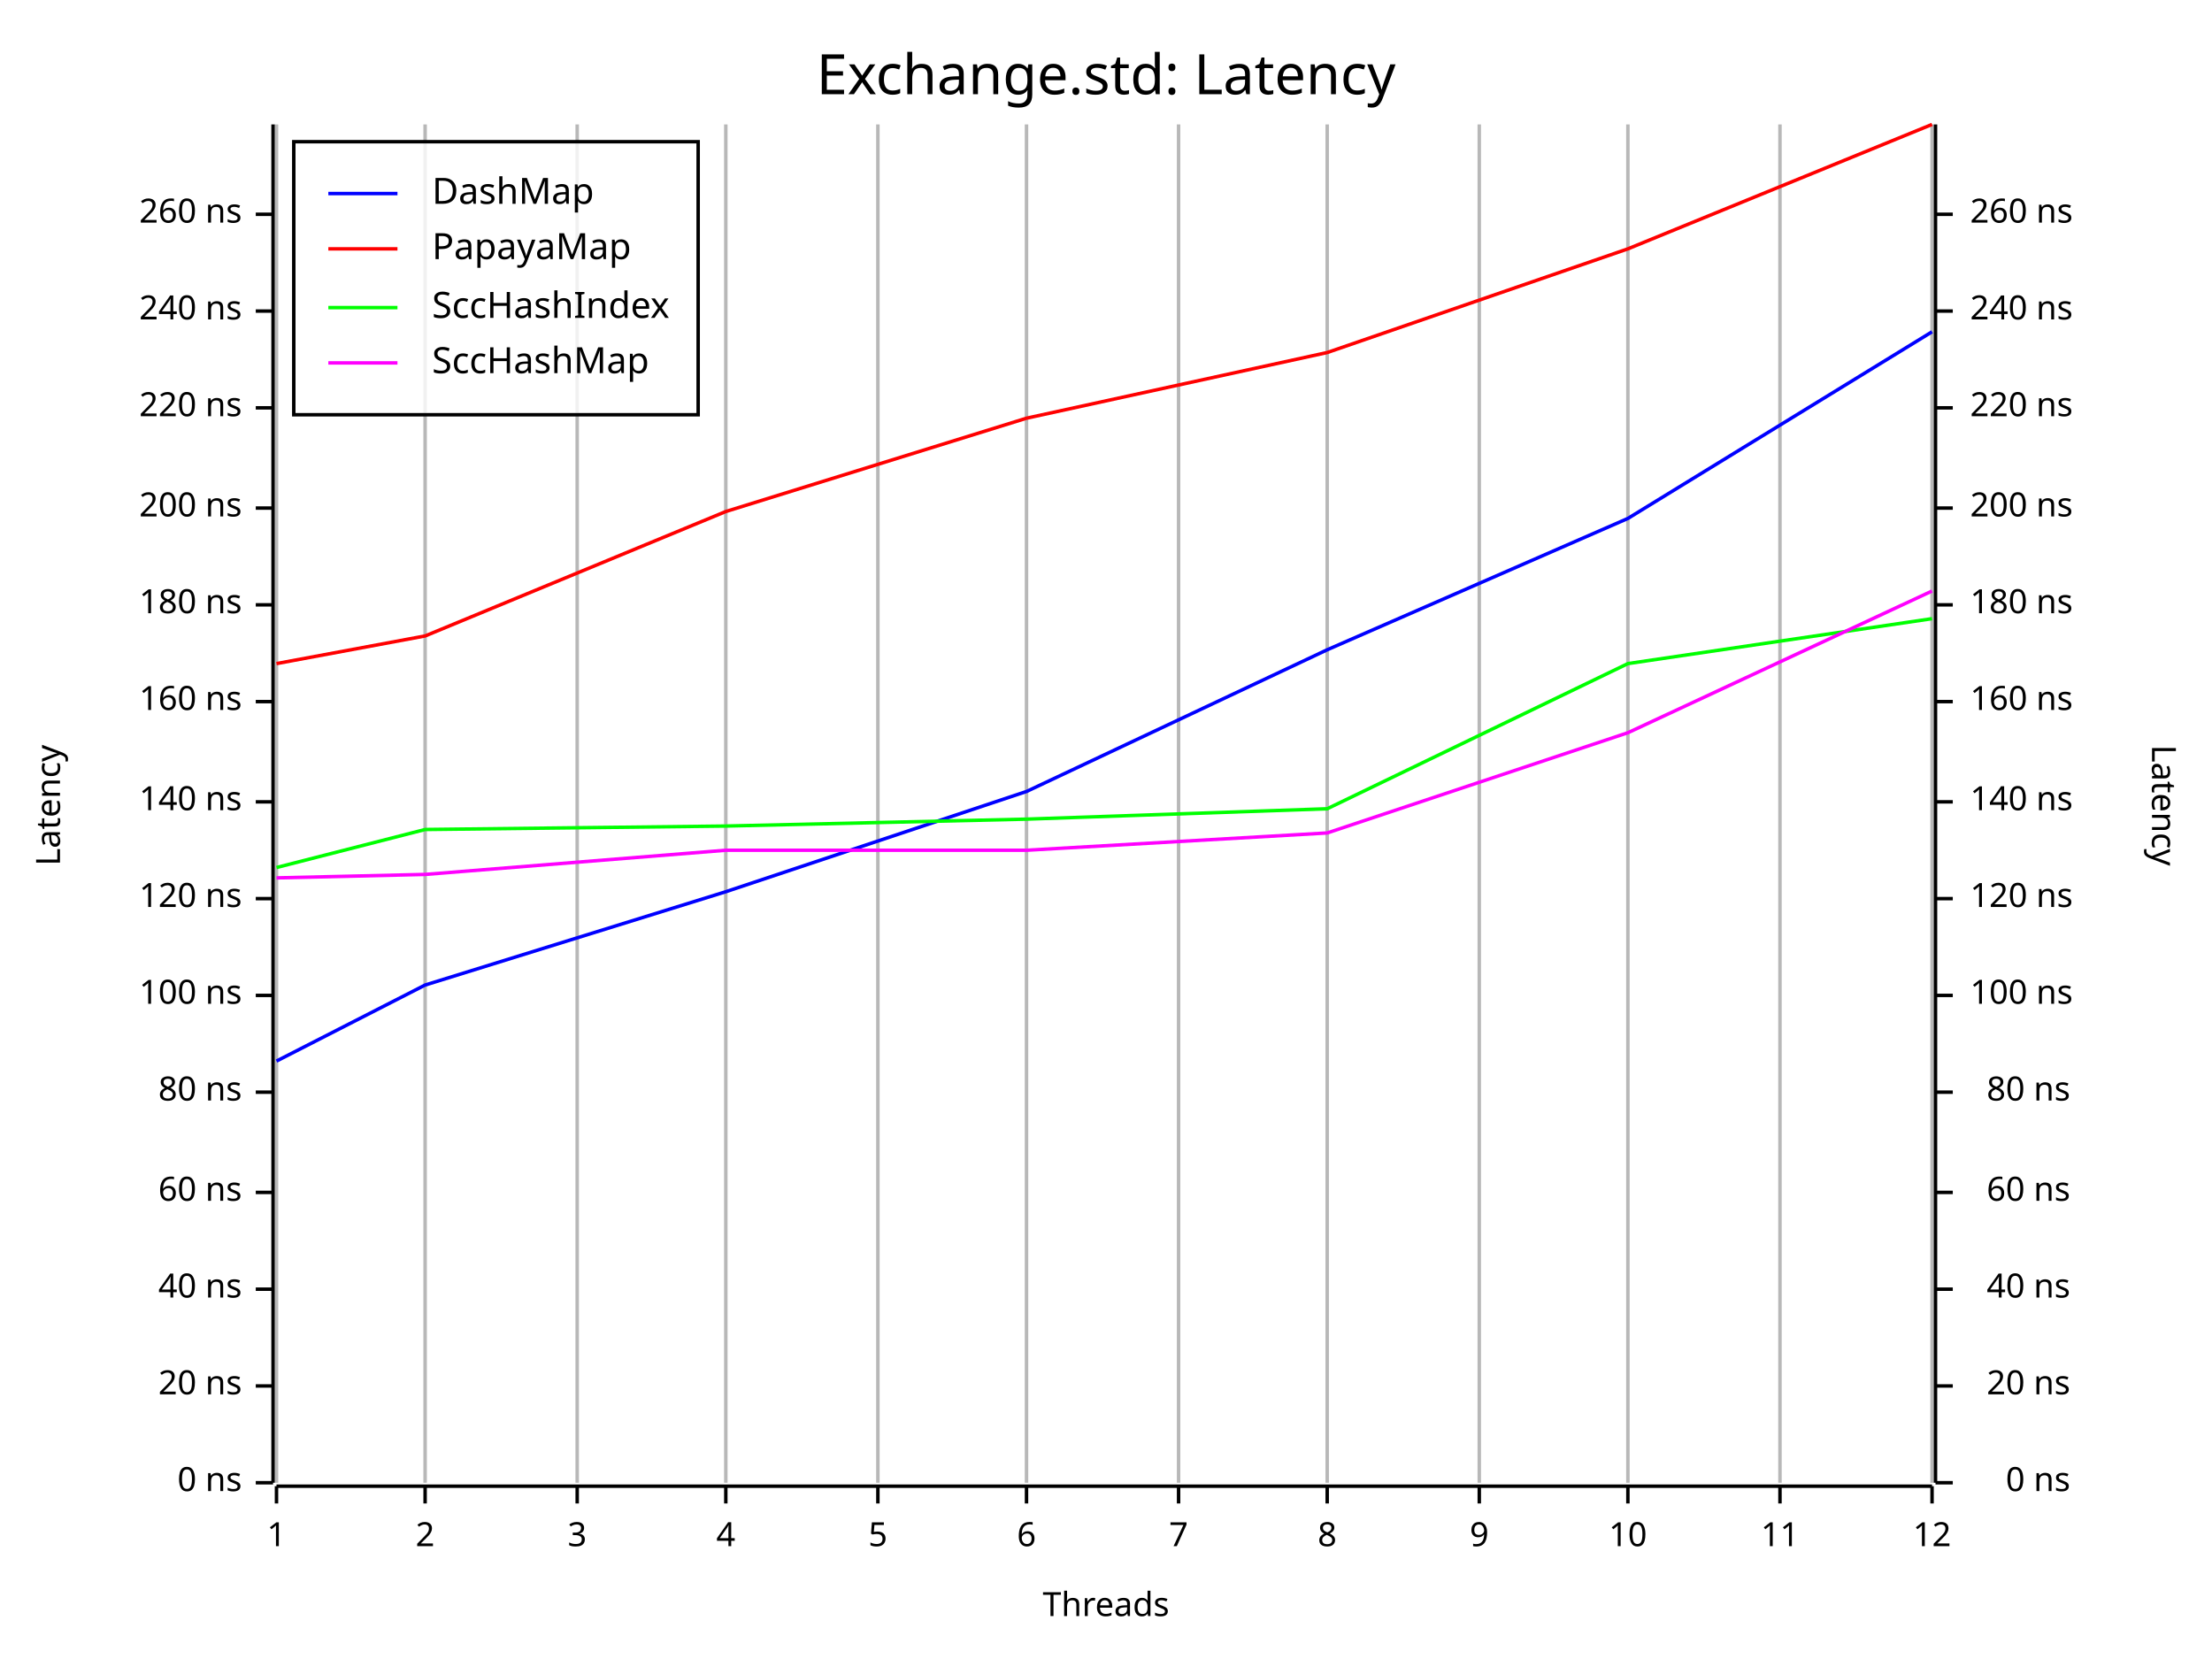
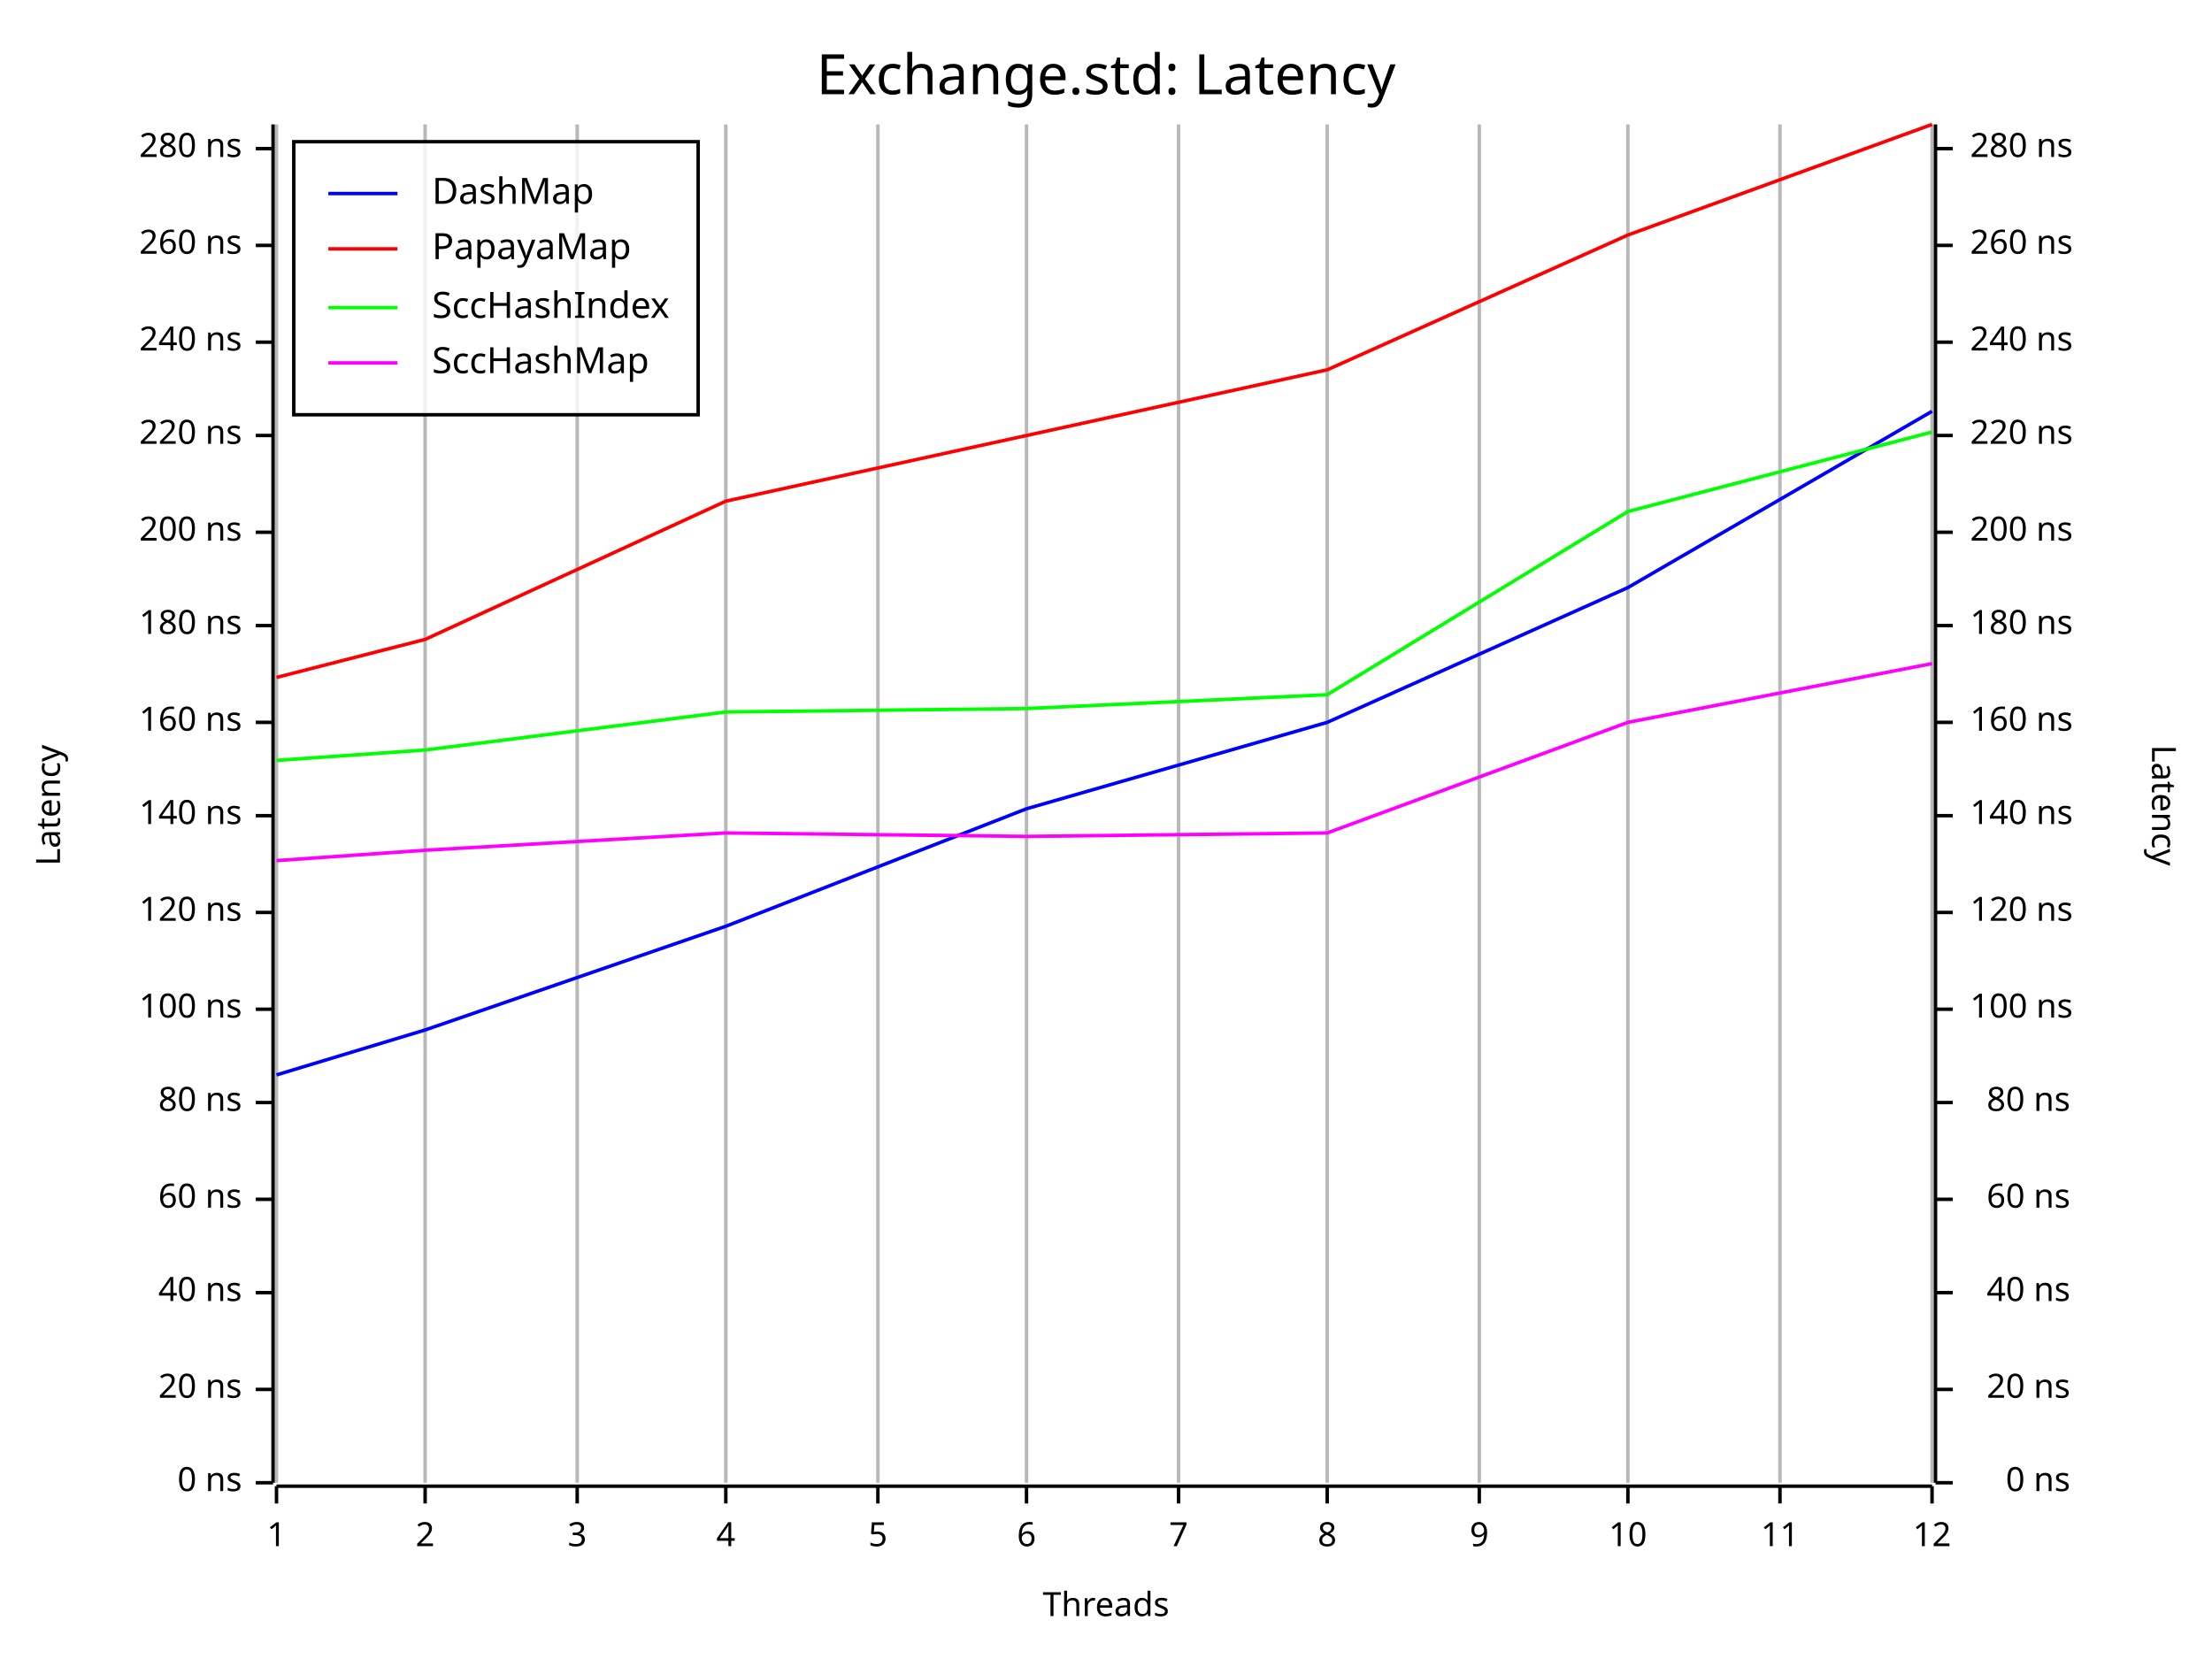
<svg xmlns="http://www.w3.org/2000/svg" width="640" height="480" viewBox="0 0 640 480">
  <rect x="0" y="0" width="640" height="480" opacity="1" fill="#FFFFFF" stroke="none" />
  <text x="320" y="15" dy="0.76em" text-anchor="middle" font-family="Fira Code" font-size="16.129" opacity="1" fill="#000000">
Exchange.std: Latency
</text>
  <line opacity="0.1" stroke="#000000" stroke-width="1" x1="80" y1="429" x2="80" y2="36" />
  <line opacity="0.1" stroke="#000000" stroke-width="1" x1="123" y1="429" x2="123" y2="36" />
  <line opacity="0.1" stroke="#000000" stroke-width="1" x1="167" y1="429" x2="167" y2="36" />
  <line opacity="0.1" stroke="#000000" stroke-width="1" x1="210" y1="429" x2="210" y2="36" />
  <line opacity="0.1" stroke="#000000" stroke-width="1" x1="254" y1="429" x2="254" y2="36" />
  <line opacity="0.1" stroke="#000000" stroke-width="1" x1="297" y1="429" x2="297" y2="36" />
  <line opacity="0.1" stroke="#000000" stroke-width="1" x1="341" y1="429" x2="341" y2="36" />
  <line opacity="0.1" stroke="#000000" stroke-width="1" x1="384" y1="429" x2="384" y2="36" />
  <line opacity="0.1" stroke="#000000" stroke-width="1" x1="428" y1="429" x2="428" y2="36" />
  <line opacity="0.1" stroke="#000000" stroke-width="1" x1="471" y1="429" x2="471" y2="36" />
  <line opacity="0.1" stroke="#000000" stroke-width="1" x1="515" y1="429" x2="515" y2="36" />
  <line opacity="0.1" stroke="#000000" stroke-width="1" x1="559" y1="429" x2="559" y2="36" />
  <text x="10" y="233" dy="0.76em" text-anchor="middle" font-family="sans-serif" font-size="9.677" opacity="1" fill="#000000" transform="rotate(270, 10, 233)">
Latency
</text>
  <text x="320" y="470" dy="-0.5ex" text-anchor="middle" font-family="sans-serif" font-size="9.677" opacity="1" fill="#000000">
Threads
</text>
  <text x="630" y="233" dy="0.76em" text-anchor="middle" font-family="sans-serif" font-size="9.677" opacity="1" fill="#000000" transform="rotate(90, 630, 233)">
Latency
</text>
  <line opacity="0.2" stroke="#000000" stroke-width="1" x1="80" y1="429" x2="80" y2="36" />
  <line opacity="0.2" stroke="#000000" stroke-width="1" x1="123" y1="429" x2="123" y2="36" />
  <line opacity="0.2" stroke="#000000" stroke-width="1" x1="167" y1="429" x2="167" y2="36" />
  <line opacity="0.2" stroke="#000000" stroke-width="1" x1="210" y1="429" x2="210" y2="36" />
  <line opacity="0.2" stroke="#000000" stroke-width="1" x1="254" y1="429" x2="254" y2="36" />
  <line opacity="0.2" stroke="#000000" stroke-width="1" x1="297" y1="429" x2="297" y2="36" />
  <line opacity="0.2" stroke="#000000" stroke-width="1" x1="341" y1="429" x2="341" y2="36" />
  <line opacity="0.2" stroke="#000000" stroke-width="1" x1="384" y1="429" x2="384" y2="36" />
  <line opacity="0.2" stroke="#000000" stroke-width="1" x1="428" y1="429" x2="428" y2="36" />
  <line opacity="0.2" stroke="#000000" stroke-width="1" x1="471" y1="429" x2="471" y2="36" />
  <line opacity="0.2" stroke="#000000" stroke-width="1" x1="515" y1="429" x2="515" y2="36" />
  <line opacity="0.2" stroke="#000000" stroke-width="1" x1="559" y1="429" x2="559" y2="36" />
  <polyline fill="none" opacity="1" stroke="#000000" stroke-width="1" points="79,36 79,429 " />
  <text x="70" y="429" dy="0.5ex" text-anchor="end" font-family="sans-serif" font-size="9.677" opacity="1" fill="#000000">
0 ns
</text>
  <polyline fill="none" opacity="1" stroke="#000000" stroke-width="1" points="74,429 79,429 " />
-   <text x="70" y="401" dy="0.5ex" text-anchor="end" font-family="sans-serif" font-size="9.677" opacity="1" fill="#000000">
+   <text x="70" y="402" dy="0.5ex" text-anchor="end" font-family="sans-serif" font-size="9.677" opacity="1" fill="#000000">
20 ns
</text>
-   <polyline fill="none" opacity="1" stroke="#000000" stroke-width="1" points="74,401 79,401 " />
-   <text x="70" y="373" dy="0.5ex" text-anchor="end" font-family="sans-serif" font-size="9.677" opacity="1" fill="#000000">
+   <polyline fill="none" opacity="1" stroke="#000000" stroke-width="1" points="74,402 79,402 " />
+   <text x="70" y="374" dy="0.5ex" text-anchor="end" font-family="sans-serif" font-size="9.677" opacity="1" fill="#000000">
40 ns
</text>
-   <polyline fill="none" opacity="1" stroke="#000000" stroke-width="1" points="74,373 79,373 " />
-   <text x="70" y="345" dy="0.5ex" text-anchor="end" font-family="sans-serif" font-size="9.677" opacity="1" fill="#000000">
+   <polyline fill="none" opacity="1" stroke="#000000" stroke-width="1" points="74,374 79,374 " />
+   <text x="70" y="347" dy="0.5ex" text-anchor="end" font-family="sans-serif" font-size="9.677" opacity="1" fill="#000000">
60 ns
</text>
-   <polyline fill="none" opacity="1" stroke="#000000" stroke-width="1" points="74,345 79,345 " />
-   <text x="70" y="316" dy="0.5ex" text-anchor="end" font-family="sans-serif" font-size="9.677" opacity="1" fill="#000000">
+   <polyline fill="none" opacity="1" stroke="#000000" stroke-width="1" points="74,347 79,347 " />
+   <text x="70" y="319" dy="0.5ex" text-anchor="end" font-family="sans-serif" font-size="9.677" opacity="1" fill="#000000">
80 ns
</text>
-   <polyline fill="none" opacity="1" stroke="#000000" stroke-width="1" points="74,316 79,316 " />
-   <text x="70" y="288" dy="0.5ex" text-anchor="end" font-family="sans-serif" font-size="9.677" opacity="1" fill="#000000">
+   <polyline fill="none" opacity="1" stroke="#000000" stroke-width="1" points="74,319 79,319 " />
+   <text x="70" y="292" dy="0.5ex" text-anchor="end" font-family="sans-serif" font-size="9.677" opacity="1" fill="#000000">
100 ns
</text>
-   <polyline fill="none" opacity="1" stroke="#000000" stroke-width="1" points="74,288 79,288 " />
-   <text x="70" y="260" dy="0.5ex" text-anchor="end" font-family="sans-serif" font-size="9.677" opacity="1" fill="#000000">
+   <polyline fill="none" opacity="1" stroke="#000000" stroke-width="1" points="74,292 79,292 " />
+   <text x="70" y="264" dy="0.5ex" text-anchor="end" font-family="sans-serif" font-size="9.677" opacity="1" fill="#000000">
120 ns
</text>
-   <polyline fill="none" opacity="1" stroke="#000000" stroke-width="1" points="74,260 79,260 " />
-   <text x="70" y="232" dy="0.5ex" text-anchor="end" font-family="sans-serif" font-size="9.677" opacity="1" fill="#000000">
+   <polyline fill="none" opacity="1" stroke="#000000" stroke-width="1" points="74,264 79,264 " />
+   <text x="70" y="236" dy="0.5ex" text-anchor="end" font-family="sans-serif" font-size="9.677" opacity="1" fill="#000000">
140 ns
</text>
-   <polyline fill="none" opacity="1" stroke="#000000" stroke-width="1" points="74,232 79,232 " />
-   <text x="70" y="203" dy="0.5ex" text-anchor="end" font-family="sans-serif" font-size="9.677" opacity="1" fill="#000000">
+   <polyline fill="none" opacity="1" stroke="#000000" stroke-width="1" points="74,236 79,236 " />
+   <text x="70" y="209" dy="0.5ex" text-anchor="end" font-family="sans-serif" font-size="9.677" opacity="1" fill="#000000">
160 ns
</text>
-   <polyline fill="none" opacity="1" stroke="#000000" stroke-width="1" points="74,203 79,203 " />
-   <text x="70" y="175" dy="0.5ex" text-anchor="end" font-family="sans-serif" font-size="9.677" opacity="1" fill="#000000">
+   <polyline fill="none" opacity="1" stroke="#000000" stroke-width="1" points="74,209 79,209 " />
+   <text x="70" y="181" dy="0.5ex" text-anchor="end" font-family="sans-serif" font-size="9.677" opacity="1" fill="#000000">
180 ns
</text>
-   <polyline fill="none" opacity="1" stroke="#000000" stroke-width="1" points="74,175 79,175 " />
-   <text x="70" y="147" dy="0.5ex" text-anchor="end" font-family="sans-serif" font-size="9.677" opacity="1" fill="#000000">
+   <polyline fill="none" opacity="1" stroke="#000000" stroke-width="1" points="74,181 79,181 " />
+   <text x="70" y="154" dy="0.5ex" text-anchor="end" font-family="sans-serif" font-size="9.677" opacity="1" fill="#000000">
200 ns
</text>
-   <polyline fill="none" opacity="1" stroke="#000000" stroke-width="1" points="74,147 79,147 " />
-   <text x="70" y="118" dy="0.5ex" text-anchor="end" font-family="sans-serif" font-size="9.677" opacity="1" fill="#000000">
+   <polyline fill="none" opacity="1" stroke="#000000" stroke-width="1" points="74,154 79,154 " />
+   <text x="70" y="126" dy="0.5ex" text-anchor="end" font-family="sans-serif" font-size="9.677" opacity="1" fill="#000000">
220 ns
</text>
-   <polyline fill="none" opacity="1" stroke="#000000" stroke-width="1" points="74,118 79,118 " />
-   <text x="70" y="90" dy="0.5ex" text-anchor="end" font-family="sans-serif" font-size="9.677" opacity="1" fill="#000000">
+   <polyline fill="none" opacity="1" stroke="#000000" stroke-width="1" points="74,126 79,126 " />
+   <text x="70" y="99" dy="0.5ex" text-anchor="end" font-family="sans-serif" font-size="9.677" opacity="1" fill="#000000">
240 ns
</text>
-   <polyline fill="none" opacity="1" stroke="#000000" stroke-width="1" points="74,90 79,90 " />
-   <text x="70" y="62" dy="0.5ex" text-anchor="end" font-family="sans-serif" font-size="9.677" opacity="1" fill="#000000">
+   <polyline fill="none" opacity="1" stroke="#000000" stroke-width="1" points="74,99 79,99 " />
+   <text x="70" y="71" dy="0.5ex" text-anchor="end" font-family="sans-serif" font-size="9.677" opacity="1" fill="#000000">
260 ns
</text>
-   <polyline fill="none" opacity="1" stroke="#000000" stroke-width="1" points="74,62 79,62 " />
+   <polyline fill="none" opacity="1" stroke="#000000" stroke-width="1" points="74,71 79,71 " />
+   <text x="70" y="43" dy="0.5ex" text-anchor="end" font-family="sans-serif" font-size="9.677" opacity="1" fill="#000000">
+ 280 ns
+ </text>
+   <polyline fill="none" opacity="1" stroke="#000000" stroke-width="1" points="74,43 79,43 " />
  <polyline fill="none" opacity="1" stroke="#000000" stroke-width="1" points="80,430 559,430 " />
  <text x="80" y="440" dy="0.76em" text-anchor="middle" font-family="sans-serif" font-size="9.677" opacity="1" fill="#000000">
1
</text>
  <polyline fill="none" opacity="1" stroke="#000000" stroke-width="1" points="80,430 80,435 " />
  <text x="123" y="440" dy="0.76em" text-anchor="middle" font-family="sans-serif" font-size="9.677" opacity="1" fill="#000000">
2
</text>
  <polyline fill="none" opacity="1" stroke="#000000" stroke-width="1" points="123,430 123,435 " />
  <text x="167" y="440" dy="0.76em" text-anchor="middle" font-family="sans-serif" font-size="9.677" opacity="1" fill="#000000">
3
</text>
  <polyline fill="none" opacity="1" stroke="#000000" stroke-width="1" points="167,430 167,435 " />
  <text x="210" y="440" dy="0.76em" text-anchor="middle" font-family="sans-serif" font-size="9.677" opacity="1" fill="#000000">
4
</text>
  <polyline fill="none" opacity="1" stroke="#000000" stroke-width="1" points="210,430 210,435 " />
  <text x="254" y="440" dy="0.76em" text-anchor="middle" font-family="sans-serif" font-size="9.677" opacity="1" fill="#000000">
5
</text>
  <polyline fill="none" opacity="1" stroke="#000000" stroke-width="1" points="254,430 254,435 " />
  <text x="297" y="440" dy="0.76em" text-anchor="middle" font-family="sans-serif" font-size="9.677" opacity="1" fill="#000000">
6
</text>
  <polyline fill="none" opacity="1" stroke="#000000" stroke-width="1" points="297,430 297,435 " />
  <text x="341" y="440" dy="0.76em" text-anchor="middle" font-family="sans-serif" font-size="9.677" opacity="1" fill="#000000">
7
</text>
  <polyline fill="none" opacity="1" stroke="#000000" stroke-width="1" points="341,430 341,435 " />
  <text x="384" y="440" dy="0.76em" text-anchor="middle" font-family="sans-serif" font-size="9.677" opacity="1" fill="#000000">
8
</text>
  <polyline fill="none" opacity="1" stroke="#000000" stroke-width="1" points="384,430 384,435 " />
  <text x="428" y="440" dy="0.76em" text-anchor="middle" font-family="sans-serif" font-size="9.677" opacity="1" fill="#000000">
9
</text>
  <polyline fill="none" opacity="1" stroke="#000000" stroke-width="1" points="428,430 428,435 " />
  <text x="471" y="440" dy="0.76em" text-anchor="middle" font-family="sans-serif" font-size="9.677" opacity="1" fill="#000000">
10
</text>
  <polyline fill="none" opacity="1" stroke="#000000" stroke-width="1" points="471,430 471,435 " />
  <text x="515" y="440" dy="0.76em" text-anchor="middle" font-family="sans-serif" font-size="9.677" opacity="1" fill="#000000">
11
</text>
  <polyline fill="none" opacity="1" stroke="#000000" stroke-width="1" points="515,430 515,435 " />
  <text x="559" y="440" dy="0.76em" text-anchor="middle" font-family="sans-serif" font-size="9.677" opacity="1" fill="#000000">
12
</text>
  <polyline fill="none" opacity="1" stroke="#000000" stroke-width="1" points="559,430 559,435 " />
  <polyline fill="none" opacity="1" stroke="#000000" stroke-width="1" points="560,36 560,429 " />
  <text x="599" y="429" dy="0.5ex" text-anchor="end" font-family="sans-serif" font-size="9.677" opacity="1" fill="#000000">
0 ns
</text>
  <polyline fill="none" opacity="1" stroke="#000000" stroke-width="1" points="560,429 565,429 " />
-   <text x="599" y="401" dy="0.5ex" text-anchor="end" font-family="sans-serif" font-size="9.677" opacity="1" fill="#000000">
+   <text x="599" y="402" dy="0.5ex" text-anchor="end" font-family="sans-serif" font-size="9.677" opacity="1" fill="#000000">
20 ns
</text>
-   <polyline fill="none" opacity="1" stroke="#000000" stroke-width="1" points="560,401 565,401 " />
-   <text x="599" y="373" dy="0.5ex" text-anchor="end" font-family="sans-serif" font-size="9.677" opacity="1" fill="#000000">
+   <polyline fill="none" opacity="1" stroke="#000000" stroke-width="1" points="560,402 565,402 " />
+   <text x="599" y="374" dy="0.5ex" text-anchor="end" font-family="sans-serif" font-size="9.677" opacity="1" fill="#000000">
40 ns
</text>
-   <polyline fill="none" opacity="1" stroke="#000000" stroke-width="1" points="560,373 565,373 " />
-   <text x="599" y="345" dy="0.5ex" text-anchor="end" font-family="sans-serif" font-size="9.677" opacity="1" fill="#000000">
+   <polyline fill="none" opacity="1" stroke="#000000" stroke-width="1" points="560,374 565,374 " />
+   <text x="599" y="347" dy="0.5ex" text-anchor="end" font-family="sans-serif" font-size="9.677" opacity="1" fill="#000000">
60 ns
</text>
-   <polyline fill="none" opacity="1" stroke="#000000" stroke-width="1" points="560,345 565,345 " />
-   <text x="599" y="316" dy="0.5ex" text-anchor="end" font-family="sans-serif" font-size="9.677" opacity="1" fill="#000000">
+   <polyline fill="none" opacity="1" stroke="#000000" stroke-width="1" points="560,347 565,347 " />
+   <text x="599" y="319" dy="0.5ex" text-anchor="end" font-family="sans-serif" font-size="9.677" opacity="1" fill="#000000">
80 ns
</text>
-   <polyline fill="none" opacity="1" stroke="#000000" stroke-width="1" points="560,316 565,316 " />
-   <text x="570" y="288" dy="0.5ex" text-anchor="start" font-family="sans-serif" font-size="9.677" opacity="1" fill="#000000">
+   <polyline fill="none" opacity="1" stroke="#000000" stroke-width="1" points="560,319 565,319 " />
+   <text x="570" y="292" dy="0.5ex" text-anchor="start" font-family="sans-serif" font-size="9.677" opacity="1" fill="#000000">
100 ns
</text>
-   <polyline fill="none" opacity="1" stroke="#000000" stroke-width="1" points="560,288 565,288 " />
-   <text x="570" y="260" dy="0.5ex" text-anchor="start" font-family="sans-serif" font-size="9.677" opacity="1" fill="#000000">
+   <polyline fill="none" opacity="1" stroke="#000000" stroke-width="1" points="560,292 565,292 " />
+   <text x="570" y="264" dy="0.5ex" text-anchor="start" font-family="sans-serif" font-size="9.677" opacity="1" fill="#000000">
120 ns
</text>
-   <polyline fill="none" opacity="1" stroke="#000000" stroke-width="1" points="560,260 565,260 " />
-   <text x="570" y="232" dy="0.5ex" text-anchor="start" font-family="sans-serif" font-size="9.677" opacity="1" fill="#000000">
+   <polyline fill="none" opacity="1" stroke="#000000" stroke-width="1" points="560,264 565,264 " />
+   <text x="570" y="236" dy="0.5ex" text-anchor="start" font-family="sans-serif" font-size="9.677" opacity="1" fill="#000000">
140 ns
</text>
-   <polyline fill="none" opacity="1" stroke="#000000" stroke-width="1" points="560,232 565,232 " />
-   <text x="570" y="203" dy="0.5ex" text-anchor="start" font-family="sans-serif" font-size="9.677" opacity="1" fill="#000000">
+   <polyline fill="none" opacity="1" stroke="#000000" stroke-width="1" points="560,236 565,236 " />
+   <text x="570" y="209" dy="0.5ex" text-anchor="start" font-family="sans-serif" font-size="9.677" opacity="1" fill="#000000">
160 ns
</text>
-   <polyline fill="none" opacity="1" stroke="#000000" stroke-width="1" points="560,203 565,203 " />
-   <text x="570" y="175" dy="0.5ex" text-anchor="start" font-family="sans-serif" font-size="9.677" opacity="1" fill="#000000">
+   <polyline fill="none" opacity="1" stroke="#000000" stroke-width="1" points="560,209 565,209 " />
+   <text x="570" y="181" dy="0.5ex" text-anchor="start" font-family="sans-serif" font-size="9.677" opacity="1" fill="#000000">
180 ns
</text>
-   <polyline fill="none" opacity="1" stroke="#000000" stroke-width="1" points="560,175 565,175 " />
-   <text x="570" y="147" dy="0.5ex" text-anchor="start" font-family="sans-serif" font-size="9.677" opacity="1" fill="#000000">
+   <polyline fill="none" opacity="1" stroke="#000000" stroke-width="1" points="560,181 565,181 " />
+   <text x="570" y="154" dy="0.5ex" text-anchor="start" font-family="sans-serif" font-size="9.677" opacity="1" fill="#000000">
200 ns
</text>
-   <polyline fill="none" opacity="1" stroke="#000000" stroke-width="1" points="560,147 565,147 " />
-   <text x="570" y="118" dy="0.5ex" text-anchor="start" font-family="sans-serif" font-size="9.677" opacity="1" fill="#000000">
+   <polyline fill="none" opacity="1" stroke="#000000" stroke-width="1" points="560,154 565,154 " />
+   <text x="570" y="126" dy="0.5ex" text-anchor="start" font-family="sans-serif" font-size="9.677" opacity="1" fill="#000000">
220 ns
</text>
-   <polyline fill="none" opacity="1" stroke="#000000" stroke-width="1" points="560,118 565,118 " />
-   <text x="570" y="90" dy="0.5ex" text-anchor="start" font-family="sans-serif" font-size="9.677" opacity="1" fill="#000000">
+   <polyline fill="none" opacity="1" stroke="#000000" stroke-width="1" points="560,126 565,126 " />
+   <text x="570" y="99" dy="0.5ex" text-anchor="start" font-family="sans-serif" font-size="9.677" opacity="1" fill="#000000">
240 ns
</text>
-   <polyline fill="none" opacity="1" stroke="#000000" stroke-width="1" points="560,90 565,90 " />
-   <text x="570" y="62" dy="0.5ex" text-anchor="start" font-family="sans-serif" font-size="9.677" opacity="1" fill="#000000">
+   <polyline fill="none" opacity="1" stroke="#000000" stroke-width="1" points="560,99 565,99 " />
+   <text x="570" y="71" dy="0.5ex" text-anchor="start" font-family="sans-serif" font-size="9.677" opacity="1" fill="#000000">
260 ns
</text>
-   <polyline fill="none" opacity="1" stroke="#000000" stroke-width="1" points="560,62 565,62 " />
-   <polyline fill="none" opacity="1" stroke="#0000FF" stroke-width="1" points="80,307 123,285 210,258 297,229 384,188 471,150 559,96 " />
-   <polyline fill="none" opacity="1" stroke="#FF0000" stroke-width="1" points="80,192 123,184 210,148 297,121 384,102 471,72 559,36 " />
-   <polyline fill="none" opacity="1" stroke="#00FF00" stroke-width="1" points="80,251 123,240 210,239 297,237 384,234 471,192 559,179 " />
-   <polyline fill="none" opacity="1" stroke="#FF00FF" stroke-width="1" points="80,254 123,253 210,246 297,246 384,241 471,212 559,171 " />
+   <polyline fill="none" opacity="1" stroke="#000000" stroke-width="1" points="560,71 565,71 " />
+   <text x="570" y="43" dy="0.5ex" text-anchor="start" font-family="sans-serif" font-size="9.677" opacity="1" fill="#000000">
+ 280 ns
+ </text>
+   <polyline fill="none" opacity="1" stroke="#000000" stroke-width="1" points="560,43 565,43 " />
+   <polyline fill="none" opacity="1" stroke="#0000FF" stroke-width="1" points="80,311 123,298 210,268 297,234 384,209 471,170 559,119 " />
+   <polyline fill="none" opacity="1" stroke="#FF0000" stroke-width="1" points="80,196 123,185 210,145 297,126 384,107 471,68 559,36 " />
+   <polyline fill="none" opacity="1" stroke="#00FF00" stroke-width="1" points="80,220 123,217 210,206 297,205 384,201 471,148 559,125 " />
+   <polyline fill="none" opacity="1" stroke="#FF00FF" stroke-width="1" points="80,249 123,246 210,241 297,242 384,241 471,209 559,192 " />
  <rect x="85" y="41" width="117" height="79" opacity="0.8" fill="#FFFFFF" stroke="none" />
  <rect x="85" y="41" width="117" height="79" opacity="1" fill="none" stroke="#000000" />
  <text x="125" y="51" dy="0.76em" text-anchor="start" font-family="Fira Code" font-size="10.484" opacity="1" fill="#000000">
DashMap
</text>
  <text x="125" y="67" dy="0.76em" text-anchor="start" font-family="Fira Code" font-size="10.484" opacity="1" fill="#000000">
PapayaMap
</text>
  <text x="125" y="84" dy="0.76em" text-anchor="start" font-family="Fira Code" font-size="10.484" opacity="1" fill="#000000">
SccHashIndex
</text>
  <text x="125" y="100" dy="0.76em" text-anchor="start" font-family="Fira Code" font-size="10.484" opacity="1" fill="#000000">
SccHashMap
</text>
  <polyline fill="none" opacity="1" stroke="#0000FF" stroke-width="1" points="95,56 115,56 " />
  <polyline fill="none" opacity="1" stroke="#FF0000" stroke-width="1" points="95,72 115,72 " />
  <polyline fill="none" opacity="1" stroke="#00FF00" stroke-width="1" points="95,89 115,89 " />
  <polyline fill="none" opacity="1" stroke="#FF00FF" stroke-width="1" points="95,105 115,105 " />
</svg>
